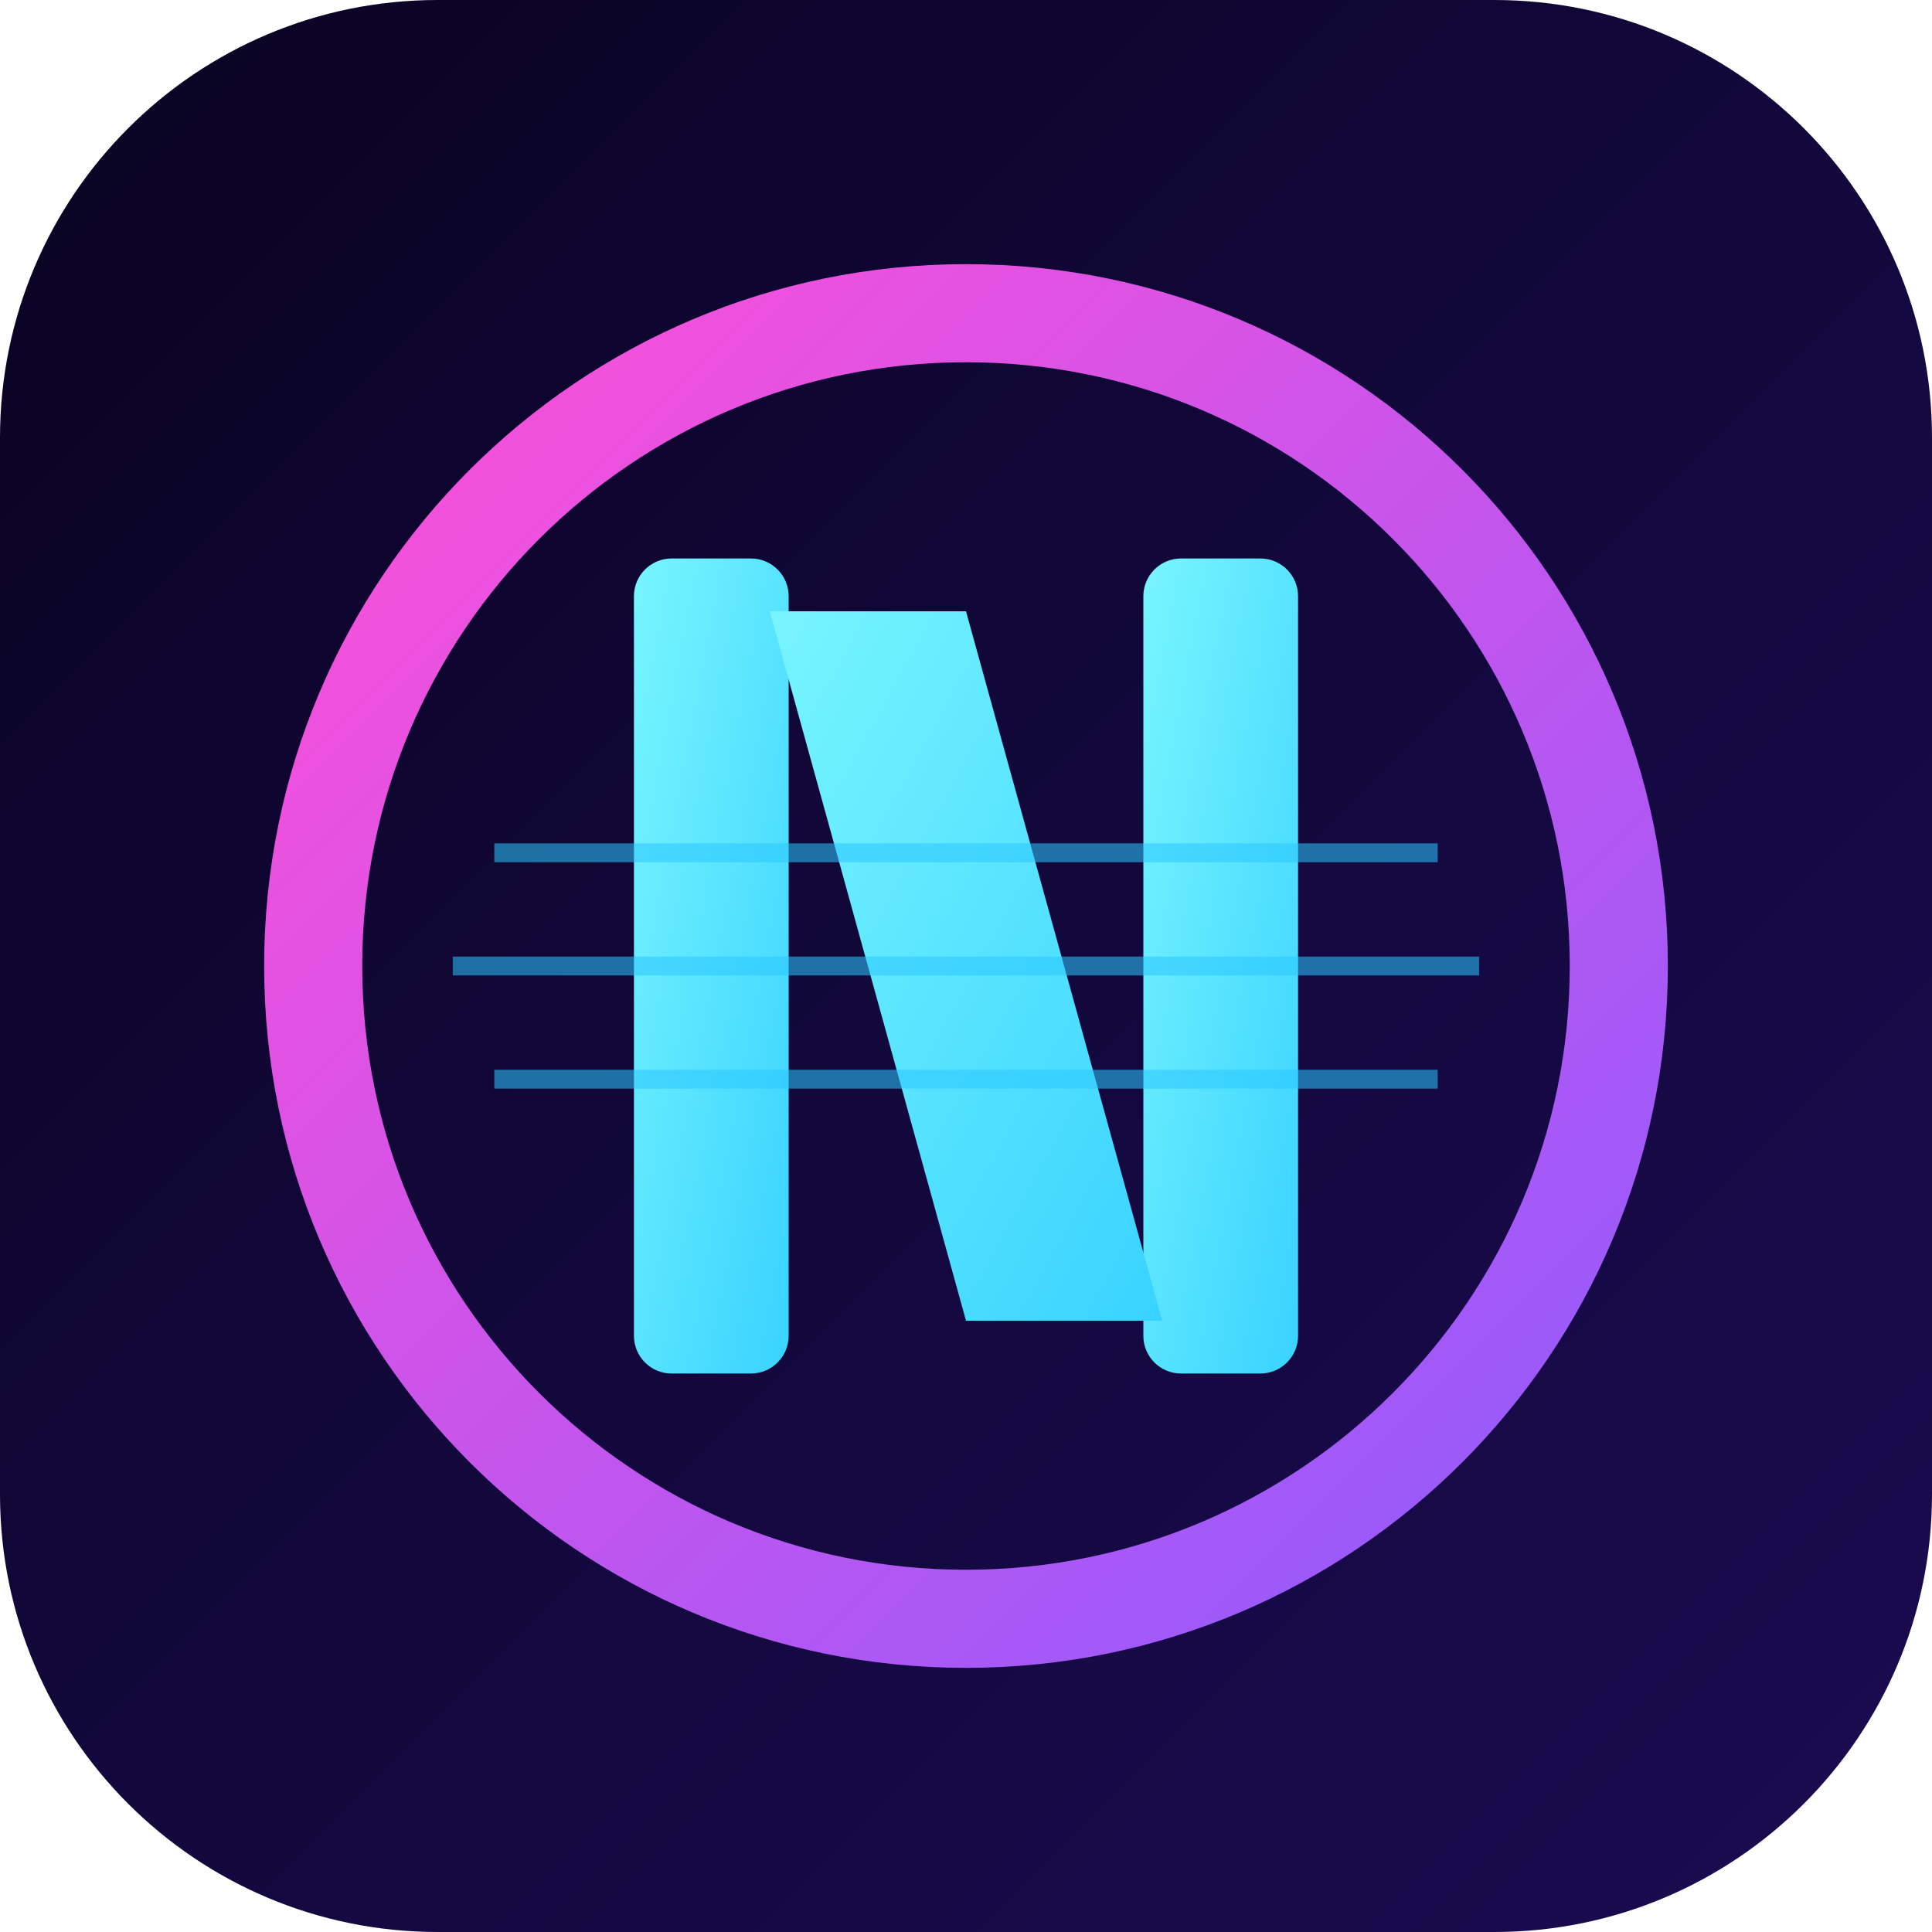
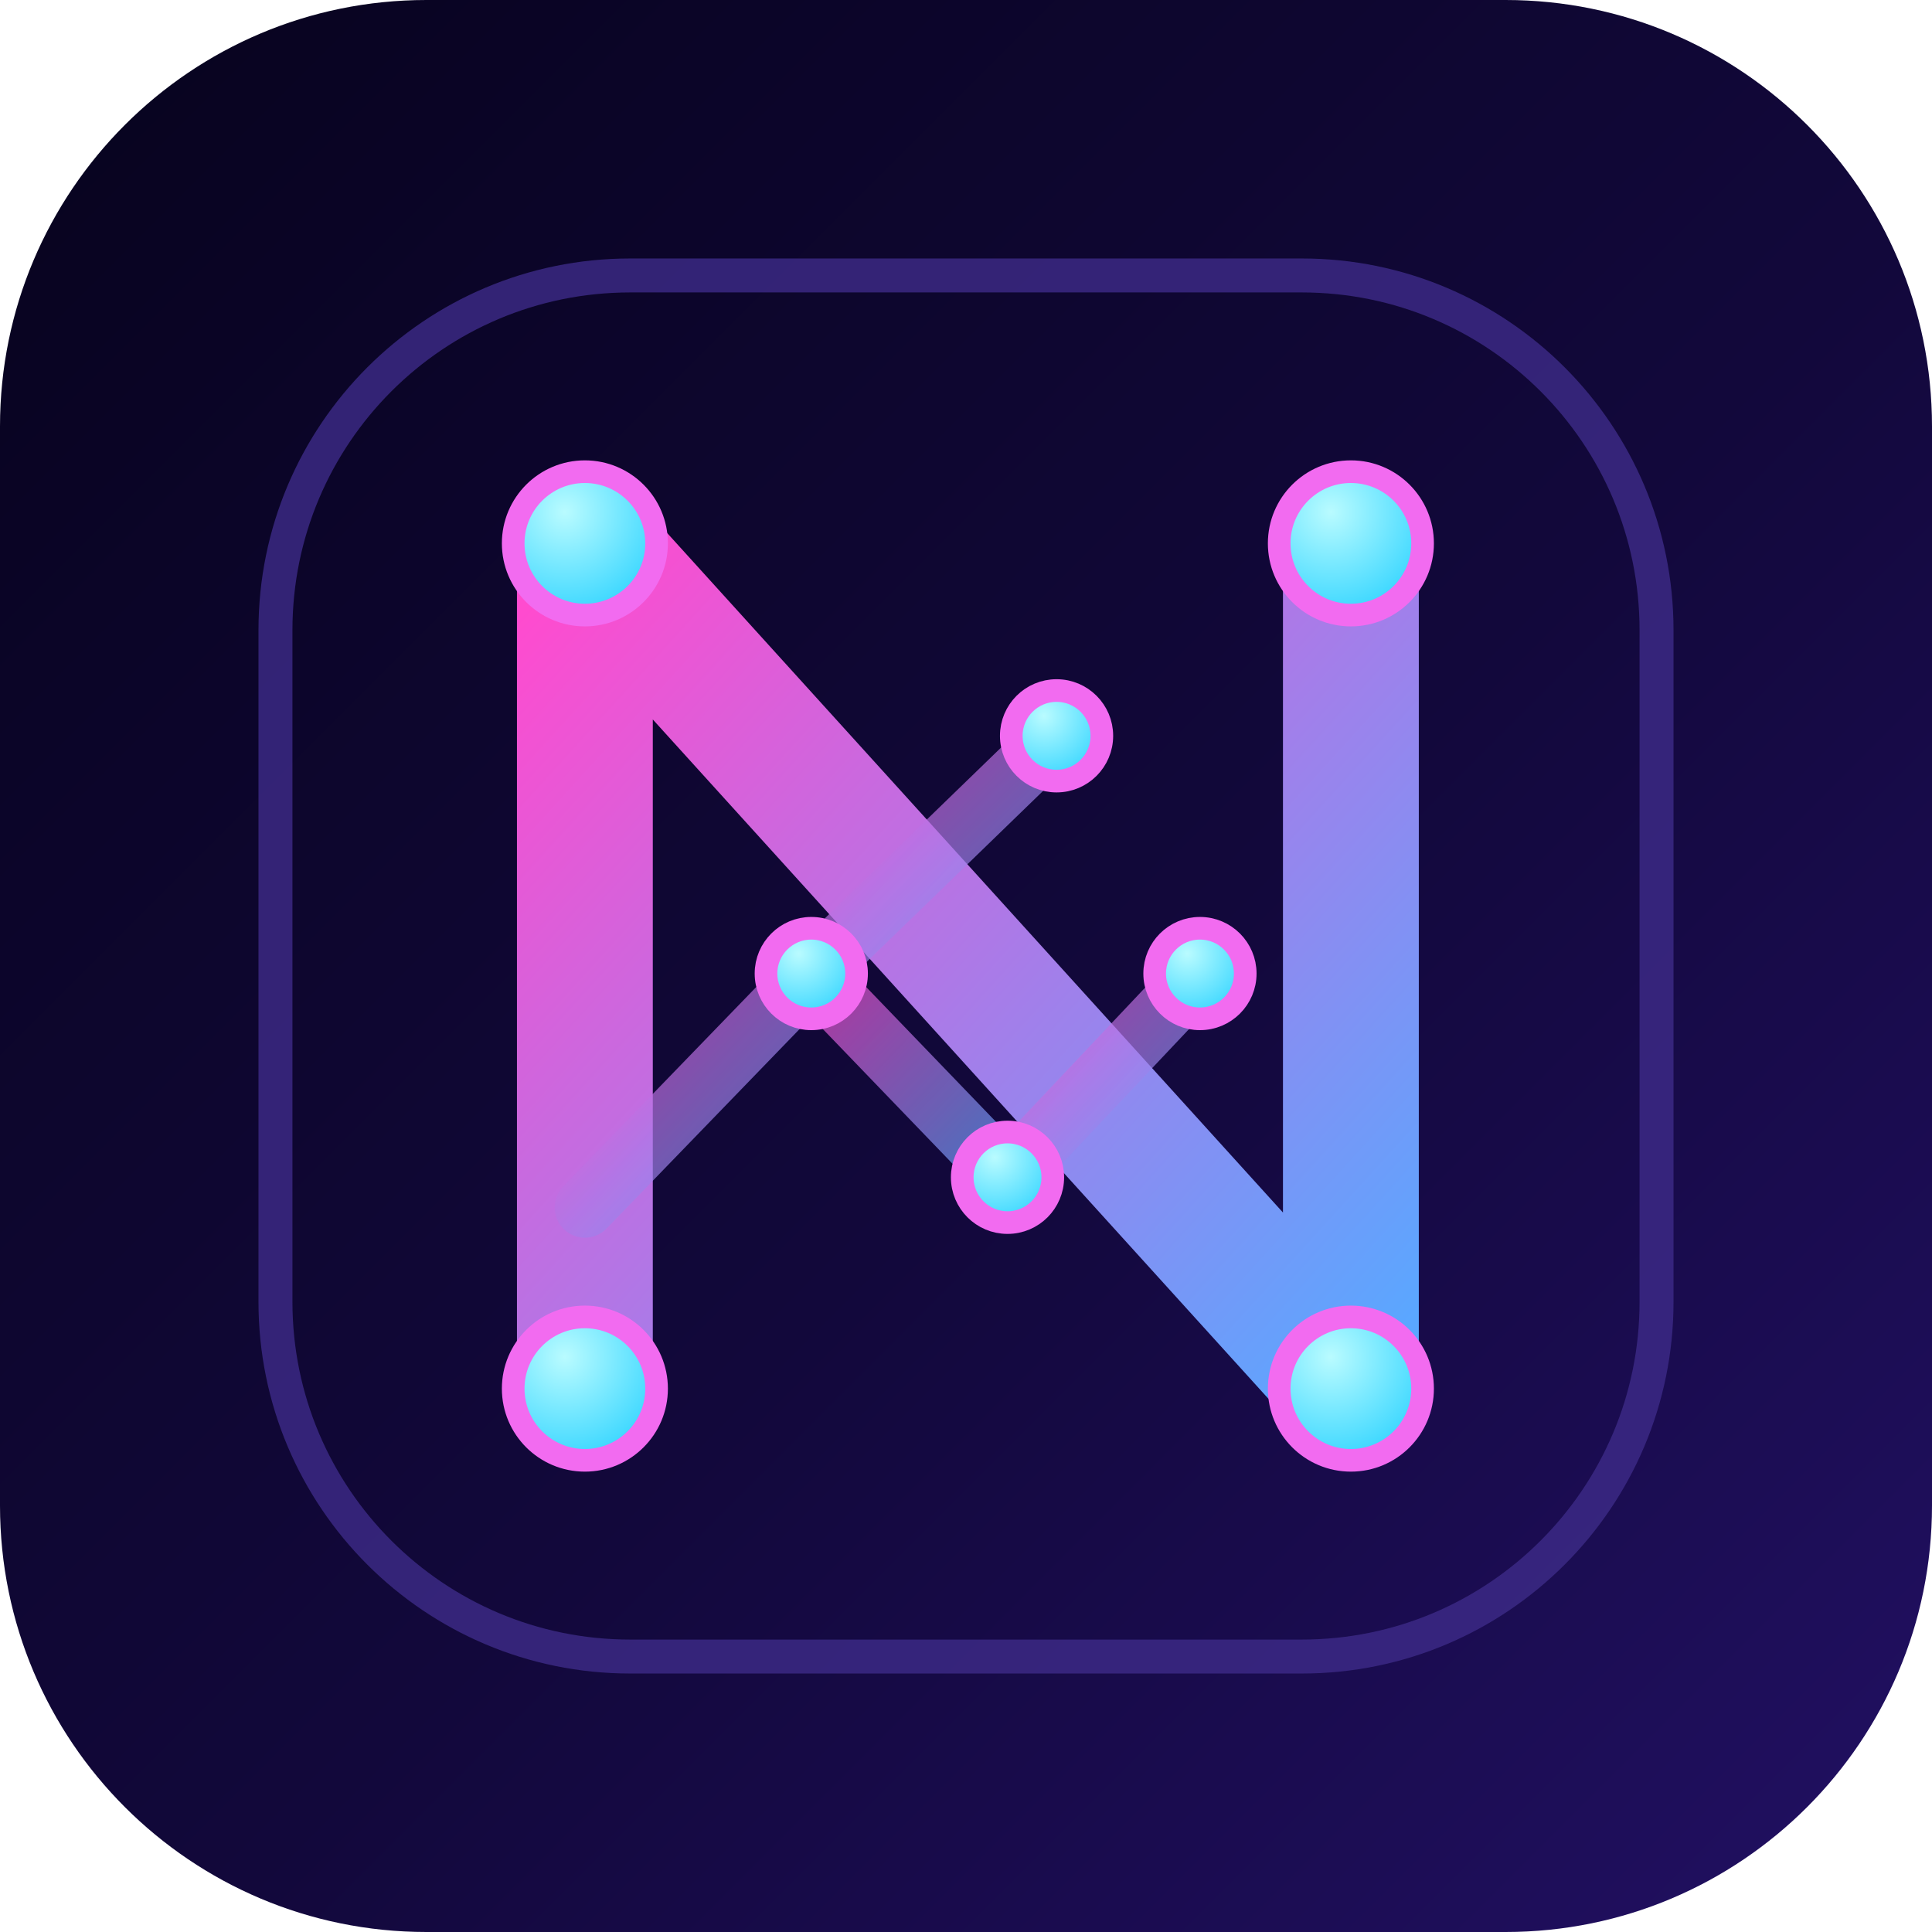
- <svg xmlns="http://www.w3.org/2000/svg" width="1024" height="1024" viewBox="0 0 1024 1024" role="img" aria-label="NVPN icon">
+ <svg xmlns="http://www.w3.org/2000/svg" width="1024" height="1024" viewBox="0 0 1024 1024" role="img" aria-label="NVPN node graph N icon">
  <defs>
    <linearGradient id="bg" x1="0%" y1="0%" x2="100%" y2="100%">
-       <stop offset="0%" stop-color="#090321" />
-       <stop offset="50%" stop-color="#12083c" />
-       <stop offset="100%" stop-color="#1b0b52" />
+       <stop offset="0%" stop-color="#07031d" />
+       <stop offset="55%" stop-color="#12083b" />
+       <stop offset="100%" stop-color="#221064" />
    </linearGradient>
-     <linearGradient id="ring" x1="0%" y1="0%" x2="100%" y2="100%">
-       <stop offset="0%" stop-color="#ff4fd8" />
-       <stop offset="100%" stop-color="#8f5bff" />
+     <linearGradient id="edge" x1="0%" y1="0%" x2="100%" y2="100%">
+       <stop offset="0%" stop-color="#ff4bcf" />
+       <stop offset="100%" stop-color="#5aa7ff" />
    </linearGradient>
-     <linearGradient id="nfill" x1="0%" y1="0%" x2="100%" y2="100%">
-       <stop offset="0%" stop-color="#78f5ff" />
-       <stop offset="100%" stop-color="#39d2ff" />
-     </linearGradient>
+     <radialGradient id="node" cx="36%" cy="28%" r="80%">
+       <stop offset="0%" stop-color="#b9fbff" />
+       <stop offset="100%" stop-color="#2dd3ff" />
+     </radialGradient>
  </defs>
-   <rect x="0" y="0" width="1024" height="1024" rx="232" fill="url(#bg)" />
-   <circle cx="512" cy="512" r="346" fill="none" stroke="url(#ring)" stroke-width="52" />
-   <g fill="url(#nfill)">
-     <rect x="336" y="296" width="82" height="432" rx="20" />
-     <rect x="606" y="296" width="82" height="432" rx="20" />
-     <polygon points="408,324 512,324 616,700 512,700" />
+   <rect x="0" y="0" width="1024" height="1024" rx="226" fill="url(#bg)" />
+   <rect x="146" y="146" width="732" height="732" rx="188" fill="none" stroke="#3d2b88" stroke-width="18" opacity="0.8" />
+   <g stroke="url(#edge)" stroke-linecap="round" stroke-linejoin="round" fill="none">
+     <polyline points="310,736 310,288 716,736 716,288" stroke-width="72" />
+     <line x1="310" y1="640" x2="430" y2="516" stroke-width="32" opacity="0.68" />
+     <line x1="430" y1="516" x2="534" y2="624" stroke-width="32" opacity="0.68" />
+     <line x1="534" y1="624" x2="636" y2="516" stroke-width="32" opacity="0.68" />
+     <line x1="430" y1="516" x2="560" y2="390" stroke-width="32" opacity="0.68" />
  </g>
-   <g opacity="0.55" stroke="#2ac7ff" stroke-width="10">
-     <line x1="262" y1="452" x2="762" y2="452" />
-     <line x1="240" y1="512" x2="784" y2="512" />
-     <line x1="262" y1="572" x2="762" y2="572" />
+   <g fill="url(#node)" stroke="#f26bf0" stroke-width="12">
+     <circle cx="310" cy="288" r="38" />
+     <circle cx="310" cy="736" r="38" />
+     <circle cx="716" cy="288" r="38" />
+     <circle cx="716" cy="736" r="38" />
+     <circle cx="430" cy="516" r="24" />
+     <circle cx="560" cy="390" r="24" />
+     <circle cx="534" cy="624" r="24" />
+     <circle cx="636" cy="516" r="24" />
  </g>
</svg>
